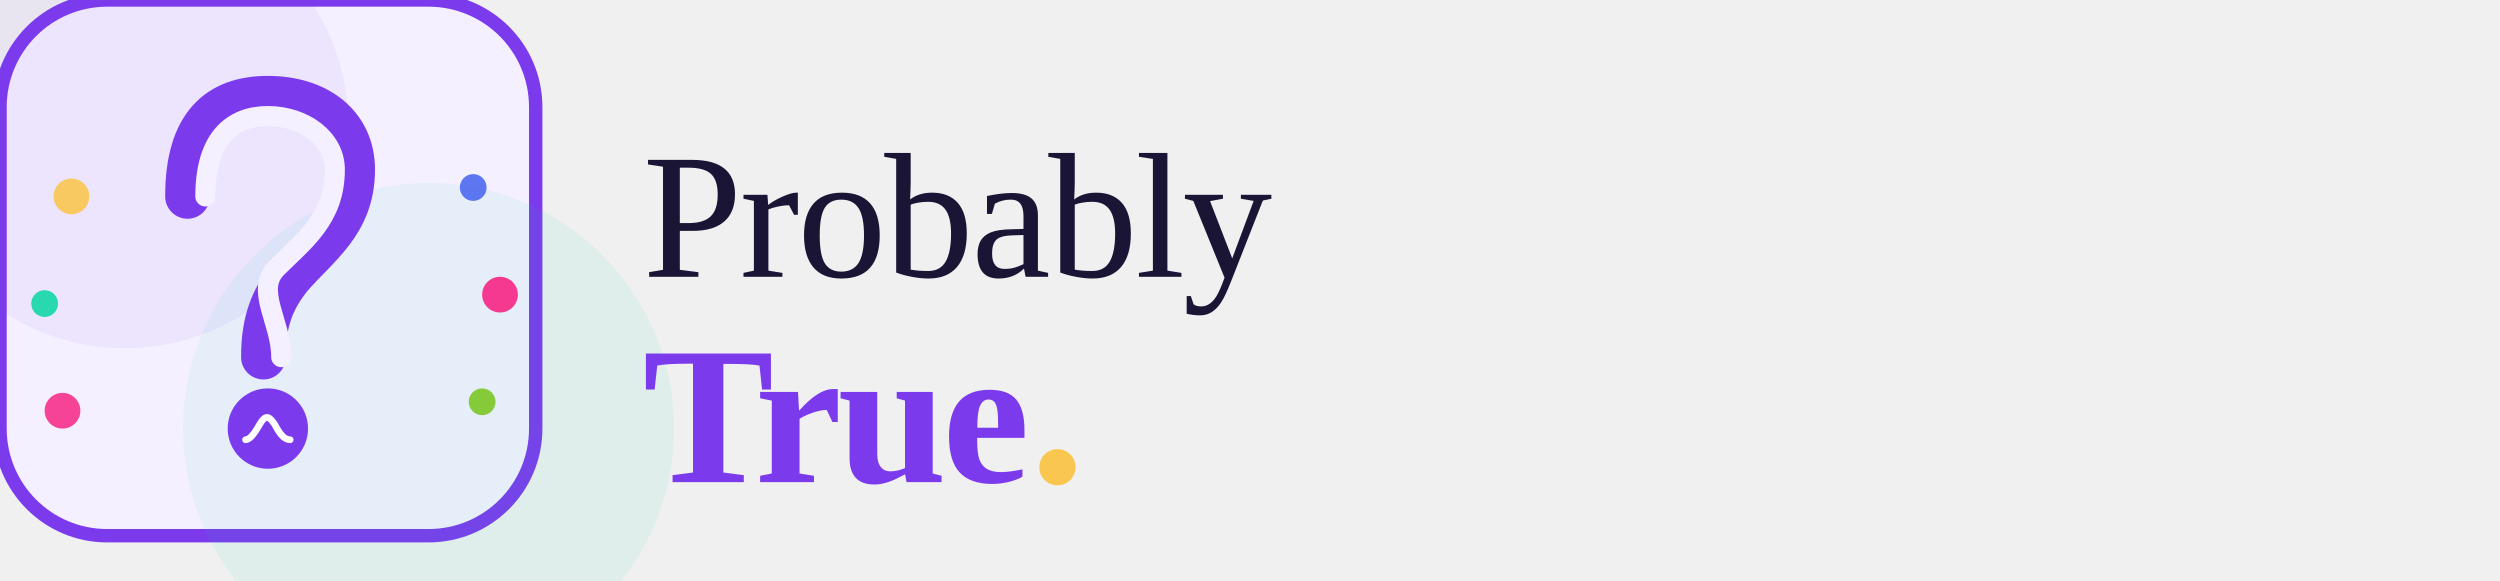
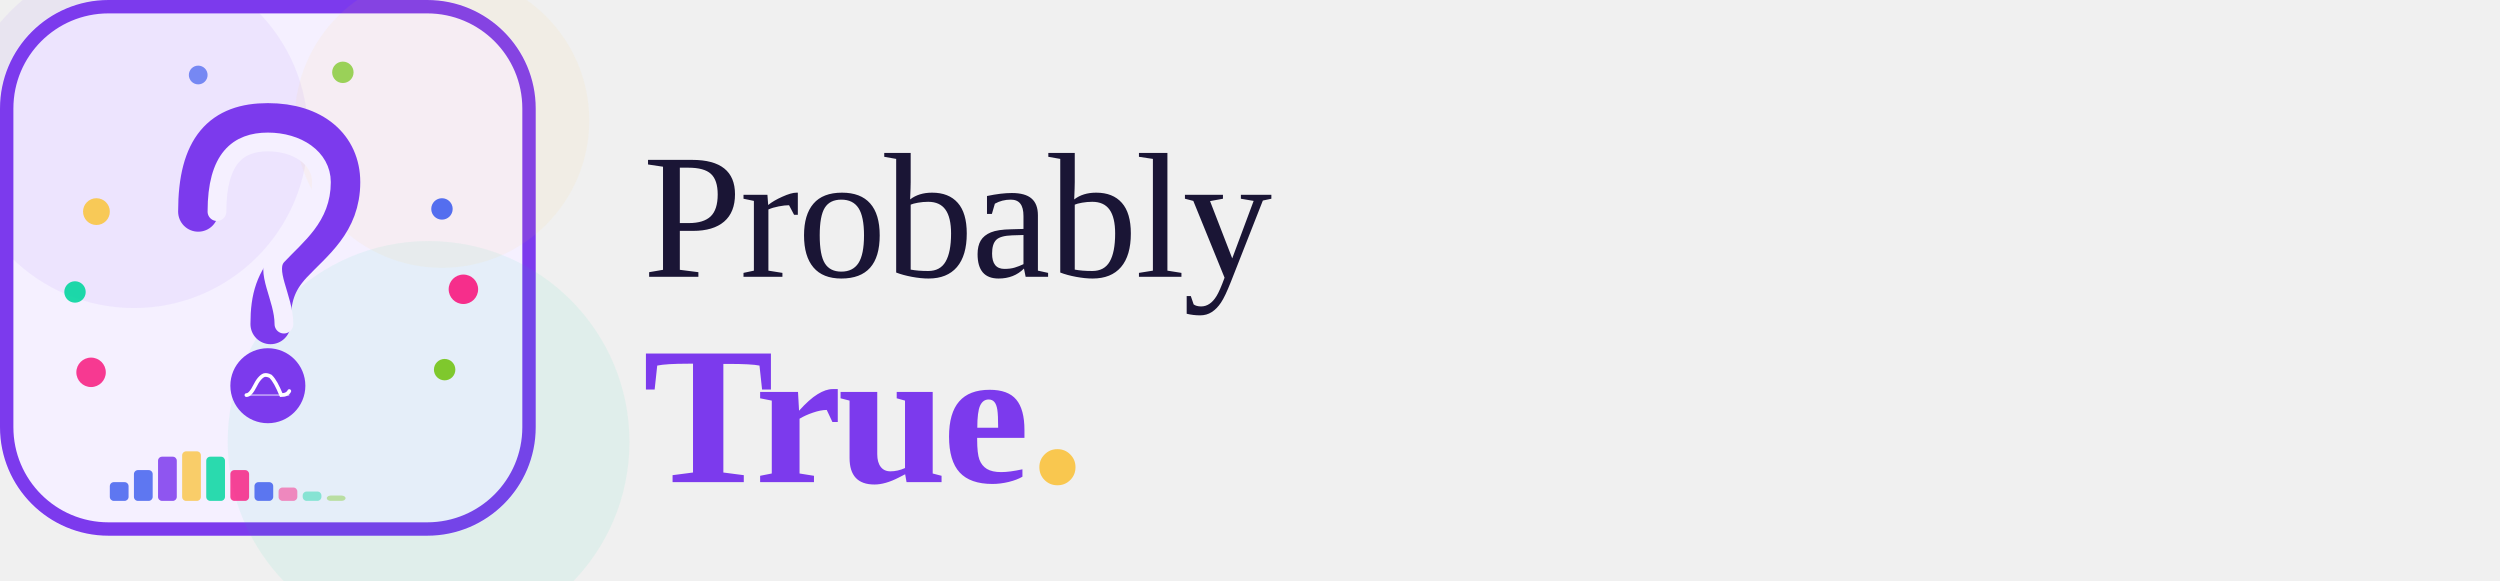
<svg xmlns="http://www.w3.org/2000/svg" viewBox="0 0 560 130" width="560" height="130">
-   <rect x="0" y="0" width="120" height="120" rx="24" fill="#f5f0ff" />
-   <rect x="0" y="0" width="120" height="120" rx="24" fill="none" stroke="#7c3aed" stroke-width="3" />
-   <circle cx="28" cy="28" r="50" fill="#7c3aed" opacity="0.07" />
-   <circle cx="96" cy="96" r="55" fill="#06d6a0" opacity="0.07" />
-   <path d="M42,44 C42,28 49,22 60,22 C71,22 79,28 79,38 C79,50 71,55 65,62 C61,67 59,72 59,80" fill="none" stroke="#7c3aed" stroke-width="10" stroke-linecap="round" />
-   <path d="M46,44 C46,31 52,26 60,26 C68,26 75,31 75,38 C75,49 68,54 62,60 C57,65 63,72 63,80" fill="none" stroke="#f5f0ff" stroke-width="4.5" stroke-linecap="round" />
-   <circle cx="60" cy="96" r="9" fill="#7c3aed" />
-   <path d="M55,98.5 C55.8,98.5 56.8,97.5 58.2,95 C58.8,94 59.3,93.5 59.8,93.5 C60.3,93.5 60.8,94 61.5,95 C62.8,97.5 63.8,98.5 65,98.5" fill="none" stroke="white" stroke-width="1.5" stroke-linecap="round" />
-   <circle cx="16" cy="44" r="4" fill="#f9c74f" opacity="0.9" />
-   <circle cx="10" cy="68" r="3" fill="#06d6a0" opacity="0.85" />
-   <circle cx="14" cy="92" r="4" fill="#f72585" opacity="0.85" />
-   <circle cx="106" cy="42" r="3" fill="#4361ee" opacity="0.85" />
-   <circle cx="112" cy="66" r="4" fill="#f72585" opacity="0.9" />
-   <circle cx="108" cy="90" r="3" fill="#74c417" opacity="0.85" />
+   <g transform="scale(0.3)">
+     <rect width="400" height="400" rx="80" fill="#f5f0ff" />
+     <rect x="5" y="5" width="390" height="390" rx="76" fill="none" stroke="#7c3aed" stroke-width="10" />
+     <circle cx="100" cy="100" r="130" fill="#7c3aed" opacity="0.07" />
+     <circle cx="320" cy="330" r="150" fill="#06d6a0" opacity="0.07" />
+     <circle cx="330" cy="90" r="110" fill="#f9c74f" opacity="0.07" />
+     <path d="M148,158 C148,110 166,92 200,92 C234,92 254,110 254,136 C254,166 234,180 218,197 C206,210 202,222 202,242" fill="none" stroke="#7c3aed" stroke-width="30" stroke-linecap="round" />
+     <path d="M162,158 C162,118 178,106 200,106 C222,106 240,118 240,136 C240,162 222,175 207,191 C197,202 212,222 212,242" fill="none" stroke="#f5f0ff" stroke-width="14" stroke-linecap="round" />
+     <circle cx="200" cy="288" r="28" fill="#7c3aed" />
+     <path d="M184,295 C186,295 188,293 191,287 C193,283 196,280 198,280 C199,280 200,280 202,281 C205,284 207,288 210,295 C213,295 215,294 216,292" fill="none" stroke="white" stroke-width="2.8" stroke-linecap="round" />
+     <line x1="184" y1="295" x2="216" y2="295" stroke="white" stroke-width="1.4" opacity="0.45" />
+     <circle cx="72" cy="158" r="10" fill="#f9c74f" opacity="0.95" />
+     <circle cx="56" cy="218" r="8" fill="#06d6a0" opacity="0.9" />
+     <circle cx="68" cy="278" r="11" fill="#f72585" opacity="0.9" />
+     <circle cx="330" cy="156" r="8" fill="#4361ee" opacity="0.9" />
+     <circle cx="346" cy="216" r="11" fill="#f72585" opacity="0.95" />
+     <circle cx="332" cy="276" r="8" fill="#74c417" opacity="0.9" />
+     <circle cx="148" cy="56" r="7" fill="#4361ee" opacity="0.7" />
+     <circle cx="256" cy="54" r="8" fill="#74c417" opacity="0.7" />
+     <g transform="translate(82,336)" opacity="0.85">
+       <rect x="0" y="24" width="14" height="14" rx="3" fill="#4361ee" />
+       <rect x="18" y="15" width="14" height="23" rx="3" fill="#4361ee" />
+       <rect x="36" y="5" width="14" height="33" rx="3" fill="#7c3aed" />
+       <rect x="54" y="1" width="14" height="37" rx="3" fill="#f9c74f" />
+       <rect x="72" y="5" width="14" height="33" rx="3" fill="#06d6a0" />
+       <rect x="90" y="15" width="14" height="23" rx="3" fill="#f72585" />
+       <rect x="108" y="24" width="14" height="14" rx="3" fill="#4361ee" />
+       <rect x="126" y="28" width="14" height="10" rx="3" fill="#f72585" opacity="0.6" />
+       <rect x="144" y="31" width="14" height="7" rx="3" fill="#06d6a0" opacity="0.5" />
+       <rect x="162" y="34" width="14" height="4" rx="3" fill="#74c417" opacity="0.45" />
+     </g>
+   </g>
  <text x="144" y="62" fill="#1a1535" font-family="Georgia, 'Times New Roman', serif" font-size="40" font-weight="400" letter-spacing="-0.5">Probably</text>
  <text x="144" y="108" fill="#7c3aed" font-family="Georgia, 'Times New Roman', serif" font-size="44" font-weight="700" letter-spacing="-1">True<tspan fill="#f9c74f" font-size="50">.</tspan>
  </text>
</svg>
